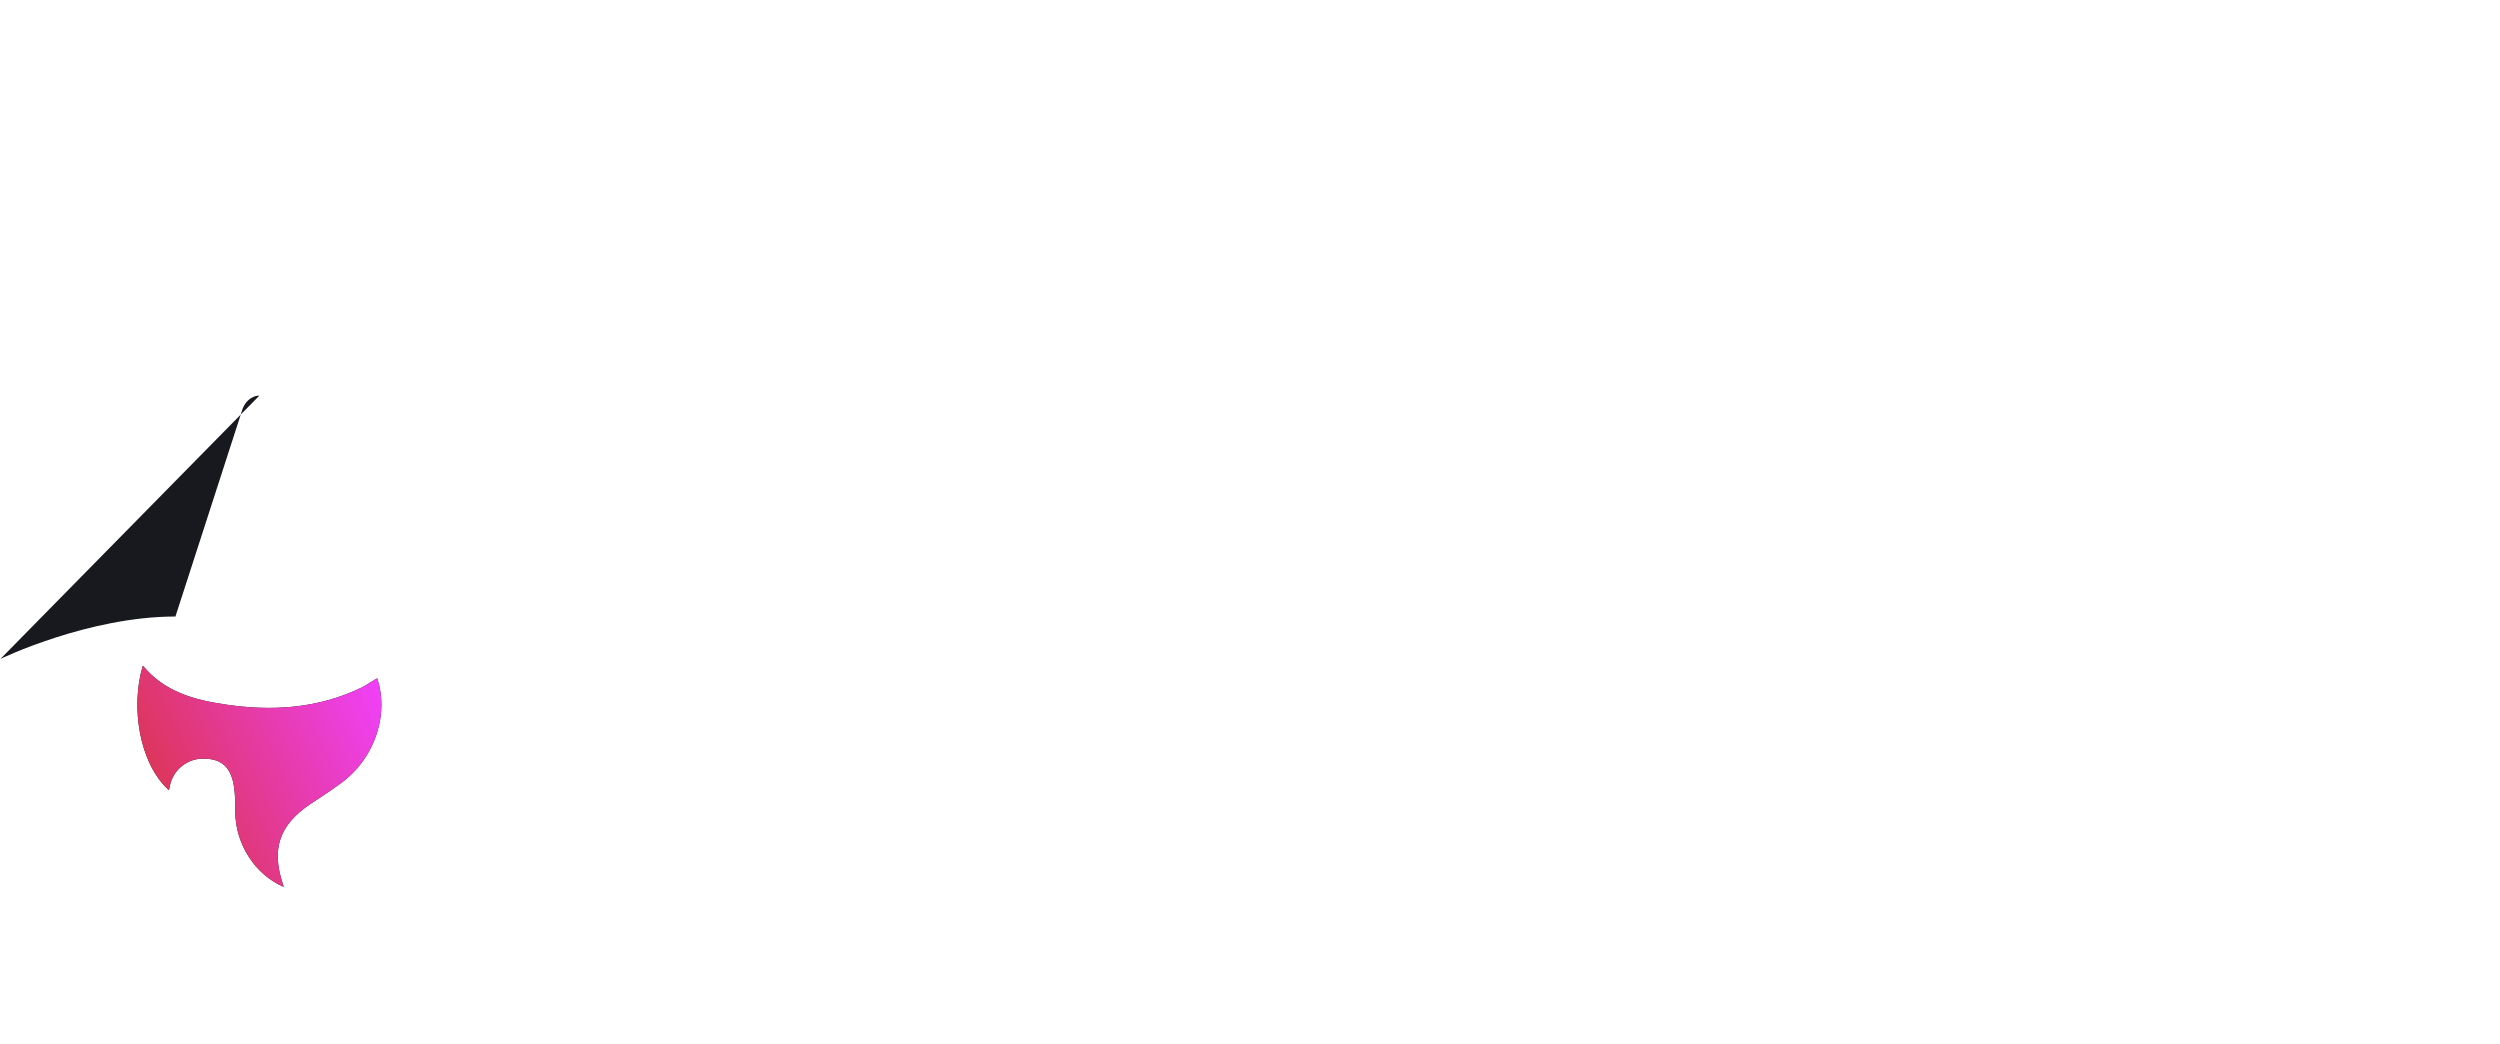
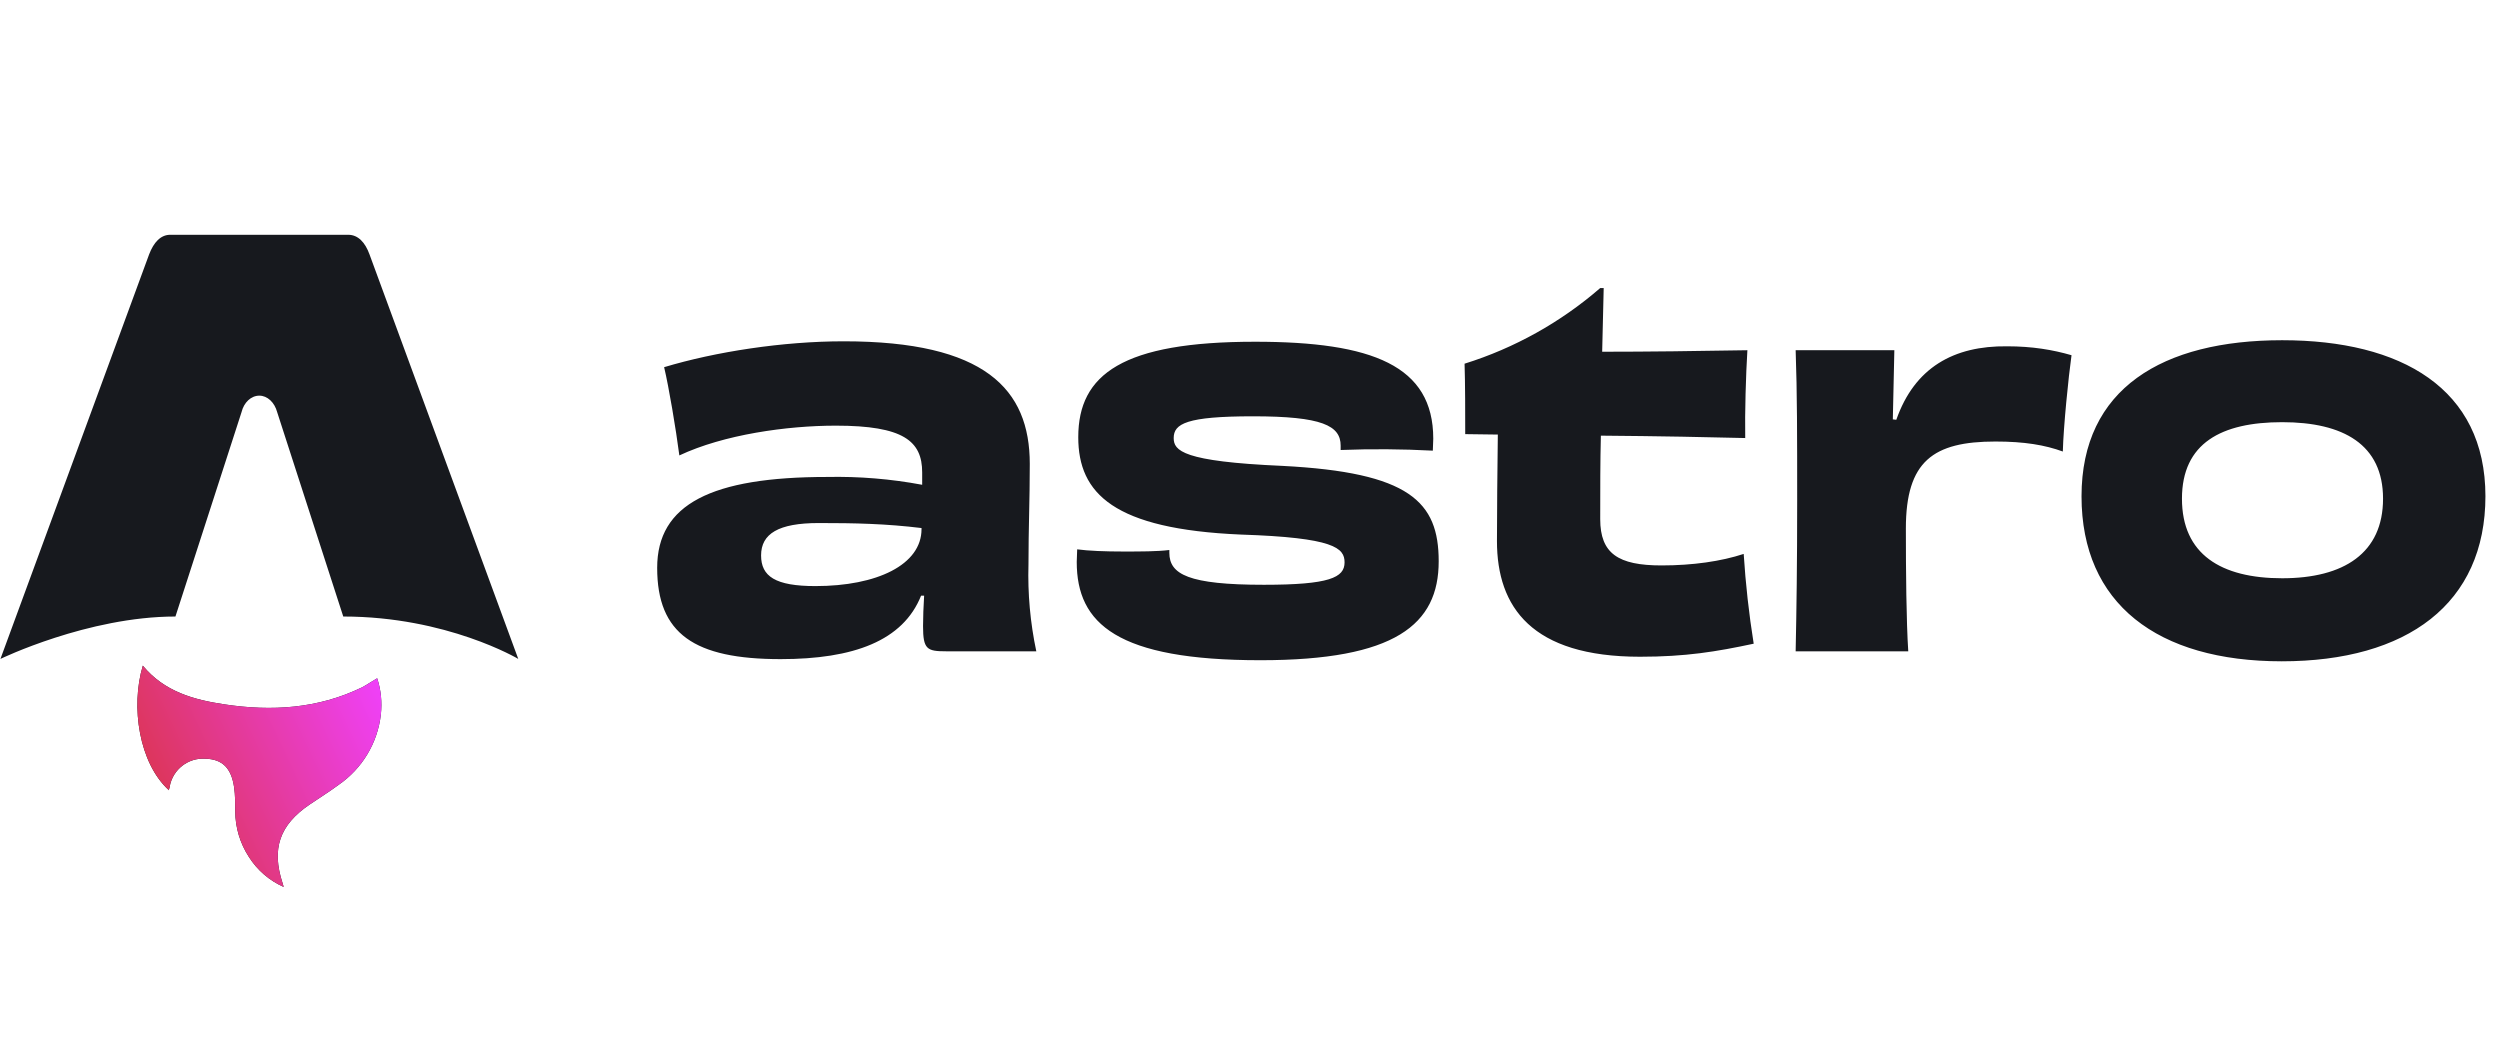
<svg xmlns="http://www.w3.org/2000/svg" fill="none" width="115" height="48">
-   <path fill="#17191E" d="M7.77 36.35C6.4 35.11 6 32.51 6.57 30.62c.99 1.2 2.35 1.57 3.75 1.78 2.18.33 4.31.2 6.33-.78.23-.12.44-.27.7-.42.18.55.23 1.1.17 1.67a4.56 4.56 0 0 1-1.94 3.23c-.43.32-.9.61-1.34.91-1.38.94-1.76 2.03-1.24 3.62l.05.17a3.63 3.63 0 0 1-1.6-1.38 3.87 3.87 0 0 1-.63-2.1c0-.37 0-.74-.05-1.1-.13-.9-.55-1.3-1.33-1.32a1.56 1.56 0 0 0-1.63 1.26c0.06-.03.12-.05.2Z" />
-   <path fill="url(#a)" d="M7.77 36.35C6.4 35.11 6 32.51 6.57 30.62c.99 1.2 2.35 1.57 3.75 1.78 2.18.33 4.31.2 6.33-.78.23-.12.44-.27.7-.42.18.55.23 1.1.17 1.67a4.56 4.56 0 0 1-1.94 3.23c-.43.32-.9.61-1.34.91-1.38.94-1.76 2.03-1.24 3.62l.05.17a3.63 3.63 0 0 1-1.6-1.38 3.87 3.87 0 0 1-.63-2.1c0-.37 0-.74-.05-1.1-.13-.9-.55-1.3-1.33-1.32a1.56 1.56 0 0 0-1.63 1.26c0.06-.03.12-.05.2Z" />
-   <path fill="#17191E" d="M.02 30.31s4.02-1.95 8.05-1.95l3.04-9.4c.11-.45.44-.76.82-.76.37 0.7.31.82.76l3.04 9.4c4.77 0 8.05 1.95 8.05 1.95L17 11.71c-.2-.56-.53-.91-.98-.91H7.83c-.44 0-.76.35-.97.9L.02 30.31Zm42.37-5.97c0 1.64-2.05 2.62-4.88 2.62-1.85 0-2.5-.45-2.5-1.41 0-1.8-1.49 2.65-1.49 1.67 0 3.09.03 4.73.23v.05Zm.03-2.04a21.37 21.37 0 0 0-4.37-.36c-5.32 0-7.82 1.25-7.82 4.18 0 3.04 1.71 4.2 5.68 4.2 3.35 0 5.63-.84 6.46-2.92h.14c-.03.5-.05 1-.05 1.4 0 1.07.18 1.16 1.06 1.16h4.15a16.9 16.9 0 0 1-.36-4c0-1.67.06-2.93.06-4.62 0-3.45-2.07-5.64-8.56-5.64-2.8 0-5.9.48-8.26 1.19.22.93.54 2.83.7 4.06 2.04-.96 4.95-1.37 7.2-1.37 3.11 0 3.97.71 3.97 2.15v.57Zm11.37 3c-.56.07-1.33.07-2.12.07-.83 0-1.6-.03-2.12-.1l-.02.58c0 2.85 1.87 4.52 8.45 4.52 6.2 0 8.2-1.64 8.2-4.55 0-2.74-1.33-4.09-7.2-4.39-4.58-.2-4.99-.7-4.99-1.28 0-.66.59-1 3.65-1 3.18 0 4.03.43 4.03 1.35v.2a46.13 46.13 0 0 1 4.24.03l.02-.55c0-3.36-2.8-4.46-8.2-4.46-6.08 0-8.13 1.49-8.13 4.39 0 2.6 1.64 4.23 7.48 4.48 4.3.14 4.77.62 4.77 1.28 0.7-.7 1.03-3.71 1.03-3.47 0-4.35-.48-4.35-1.47v-.13Zm19.82-12.05a17.5 17.5 0 0 1-6.24 3.48c.03.84.03 2.4.03 3.24l1.5.02c-.02 1.63-.04 3.6-.04 4.9 0 3.04 1.6 5.32 6.58 5.32 2.1 0 3.5-.23 5.23-.6a43.77 43.77 0 0 1-.46-4.13c-1.03.34-2.34.53-3.78.53-2 0-2.82-.55-2.82-2.13 0-1.37 0-2.65.03-3.84 2.57.02 5.13.07 6.64.11-.02-1.18.03-2.9.1-4.04-2.2.04-4.65.07-6.68.07l.07-2.93h-.16Zm13.46 6.04a767.33 767.33 0 0 1.07-3.18H82.6c.07 1.96.07 3.98.07 6.92 0 2.95-.03 4.99-.07 6.93h5.18c-.09-1.37-.11-3.68-.11-5.65 0-3.1 1.26-4 4.12-4 1.33 0 2.28.16 3.1.46.03-1.16.26-3.43.4-4.43-.86-.25-1.81-.41-2.96-.41-2.46-.03-4.26.98-5.1 3.38l-.17-.02Zm22.55 3.65c0 2.5-1.8 3.66-4.64 3.66-2.81 0-4.61-1.1-4.61-3.66s1.82-3.52 4.61-3.52c2.82 0 4.64 1.03 4.64 3.52Zm4.71-.11c0-4.96-3.87-7.18-9.35-7.18-5.5 0-9.23 2.22-9.23 7.18 0 4.94 3.49 7.59 9.21 7.59 5.77 0 9.37-2.65 9.37-7.6Z" />
+   <path fill="#17191E" d="M7.77 36.35C6.4 35.11 6 32.51 6.57 30.62c.99 1.2 2.35 1.57 3.75 1.78 2.18.33 4.31.2 6.33-.78.23-.12.44-.27.7-.42.18.55.23 1.1.17 1.67a4.56 4.56 0 0 1-1.94 3.23c-.43.32-.9.61-1.34.91-1.38.94-1.76 2.03-1.24 3.62l.05.17a3.63 3.63 0 0 1-1.6-1.38 3.87 3.87 0 0 1-.63-2.1c0-.37 0-.74-.05-1.1-.13-.9-.55-1.3-1.33-1.32a1.56 1.56 0 0 0-1.63 1.26c0 .06-.03.12-.05.2Z" />
+   <path fill="url(#a)" d="M7.77 36.35C6.4 35.11 6 32.51 6.57 30.62c.99 1.2 2.35 1.57 3.75 1.78 2.18.33 4.31.2 6.33-.78.23-.12.44-.27.7-.42.18.55.23 1.1.17 1.67a4.56 4.56 0 0 1-1.94 3.23c-.43.32-.9.61-1.34.91-1.38.94-1.76 2.03-1.24 3.62l.05.17a3.63 3.63 0 0 1-1.6-1.38 3.87 3.87 0 0 1-.63-2.1c0-.37 0-.74-.05-1.1-.13-.9-.55-1.3-1.33-1.32a1.56 1.56 0 0 0-1.63 1.26c0 .06-.03.12-.05.2Z" />
+   <path fill="#17191E" d="M.02 30.31s4.02-1.95 8.05-1.95l3.04-9.4c.11-.45.44-.76.82-.76.37 0 .7.31.82.76l3.04 9.4c4.77 0 8.05 1.95 8.05 1.95L17 11.71c-.2-.56-.53-.91-.98-.91H7.83c-.44 0-.76.35-.97.9L.02 30.31Zm42.37-5.97c0 1.64-2.05 2.62-4.88 2.62-1.85 0-2.5-.45-2.5-1.41 0-1 .8-1.49 2.65-1.49 1.67 0 3.09.03 4.73.23v.05Zm.03-2.04a21.37 21.37 0 0 0-4.37-.36c-5.32 0-7.82 1.25-7.82 4.18 0 3.04 1.71 4.2 5.68 4.2 3.35 0 5.63-.84 6.46-2.92h.14c-.03.5-.05 1-.05 1.4 0 1.07.18 1.16 1.06 1.16h4.15a16.9 16.9 0 0 1-.36-4c0-1.67.06-2.93.06-4.62 0-3.45-2.07-5.64-8.56-5.64-2.8 0-5.9.48-8.26 1.19.22.93.54 2.83.7 4.06 2.04-.96 4.95-1.37 7.2-1.37 3.11 0 3.97.71 3.97 2.15v.57Zm11.37 3c-.56.07-1.33.07-2.12.07-.83 0-1.6-.03-2.12-.1l-.02.58c0 2.85 1.87 4.52 8.45 4.52 6.2 0 8.2-1.64 8.2-4.55 0-2.74-1.33-4.09-7.2-4.39-4.58-.2-4.99-.7-4.99-1.28 0-.66.59-1 3.65-1 3.18 0 4.03.43 4.03 1.35v.2a46.13 46.13 0 0 1 4.24.03l.02-.55c0-3.36-2.8-4.46-8.2-4.46-6.08 0-8.13 1.49-8.13 4.39 0 2.6 1.64 4.23 7.48 4.48 4.3.14 4.77.62 4.77 1.28 0 .7-.7 1.03-3.71 1.03-3.47 0-4.35-.48-4.35-1.47v-.13Zm19.82-12.05a17.5 17.5 0 0 1-6.24 3.48c.03.84.03 2.4.03 3.24l1.5.02c-.02 1.63-.04 3.6-.04 4.9 0 3.04 1.6 5.32 6.58 5.32 2.1 0 3.5-.23 5.23-.6a43.77 43.77 0 0 1-.46-4.13c-1.03.34-2.34.53-3.78.53-2 0-2.82-.55-2.82-2.13 0-1.37 0-2.65.03-3.84 2.57.02 5.13.07 6.64.11-.02-1.18.03-2.9.1-4.04-2.2.04-4.65.07-6.68.07l.07-2.93h-.16Zm13.46 6.04a767.33 767.33 0 0 1 .07-3.18H82.6c.07 1.96.07 3.98.07 6.92 0 2.95-.03 4.99-.07 6.93h5.18c-.09-1.37-.11-3.68-.11-5.65 0-3.1 1.26-4 4.12-4 1.33 0 2.28.16 3.1.46.03-1.16.26-3.43.4-4.43-.86-.25-1.81-.41-2.96-.41-2.46-.03-4.26.98-5.1 3.38l-.17-.02Zm22.55 3.65c0 2.5-1.8 3.66-4.64 3.66-2.81 0-4.61-1.1-4.61-3.66s1.82-3.52 4.61-3.52c2.82 0 4.64 1.03 4.64 3.52Zm4.71-.11c0-4.96-3.87-7.18-9.35-7.18-5.5 0-9.23 2.22-9.23 7.18 0 4.94 3.49 7.59 9.21 7.59 5.77 0 9.37-2.65 9.37-7.6Z" />
  <defs>
    <linearGradient id="a" x1="6.33" x2="19.43" y1="40.8" y2="34.6" gradientUnits="userSpaceOnUse">
      <stop stop-color="#D83333" />
      <stop offset="1" stop-color="#F041FF" />
    </linearGradient>
  </defs>
</svg>
